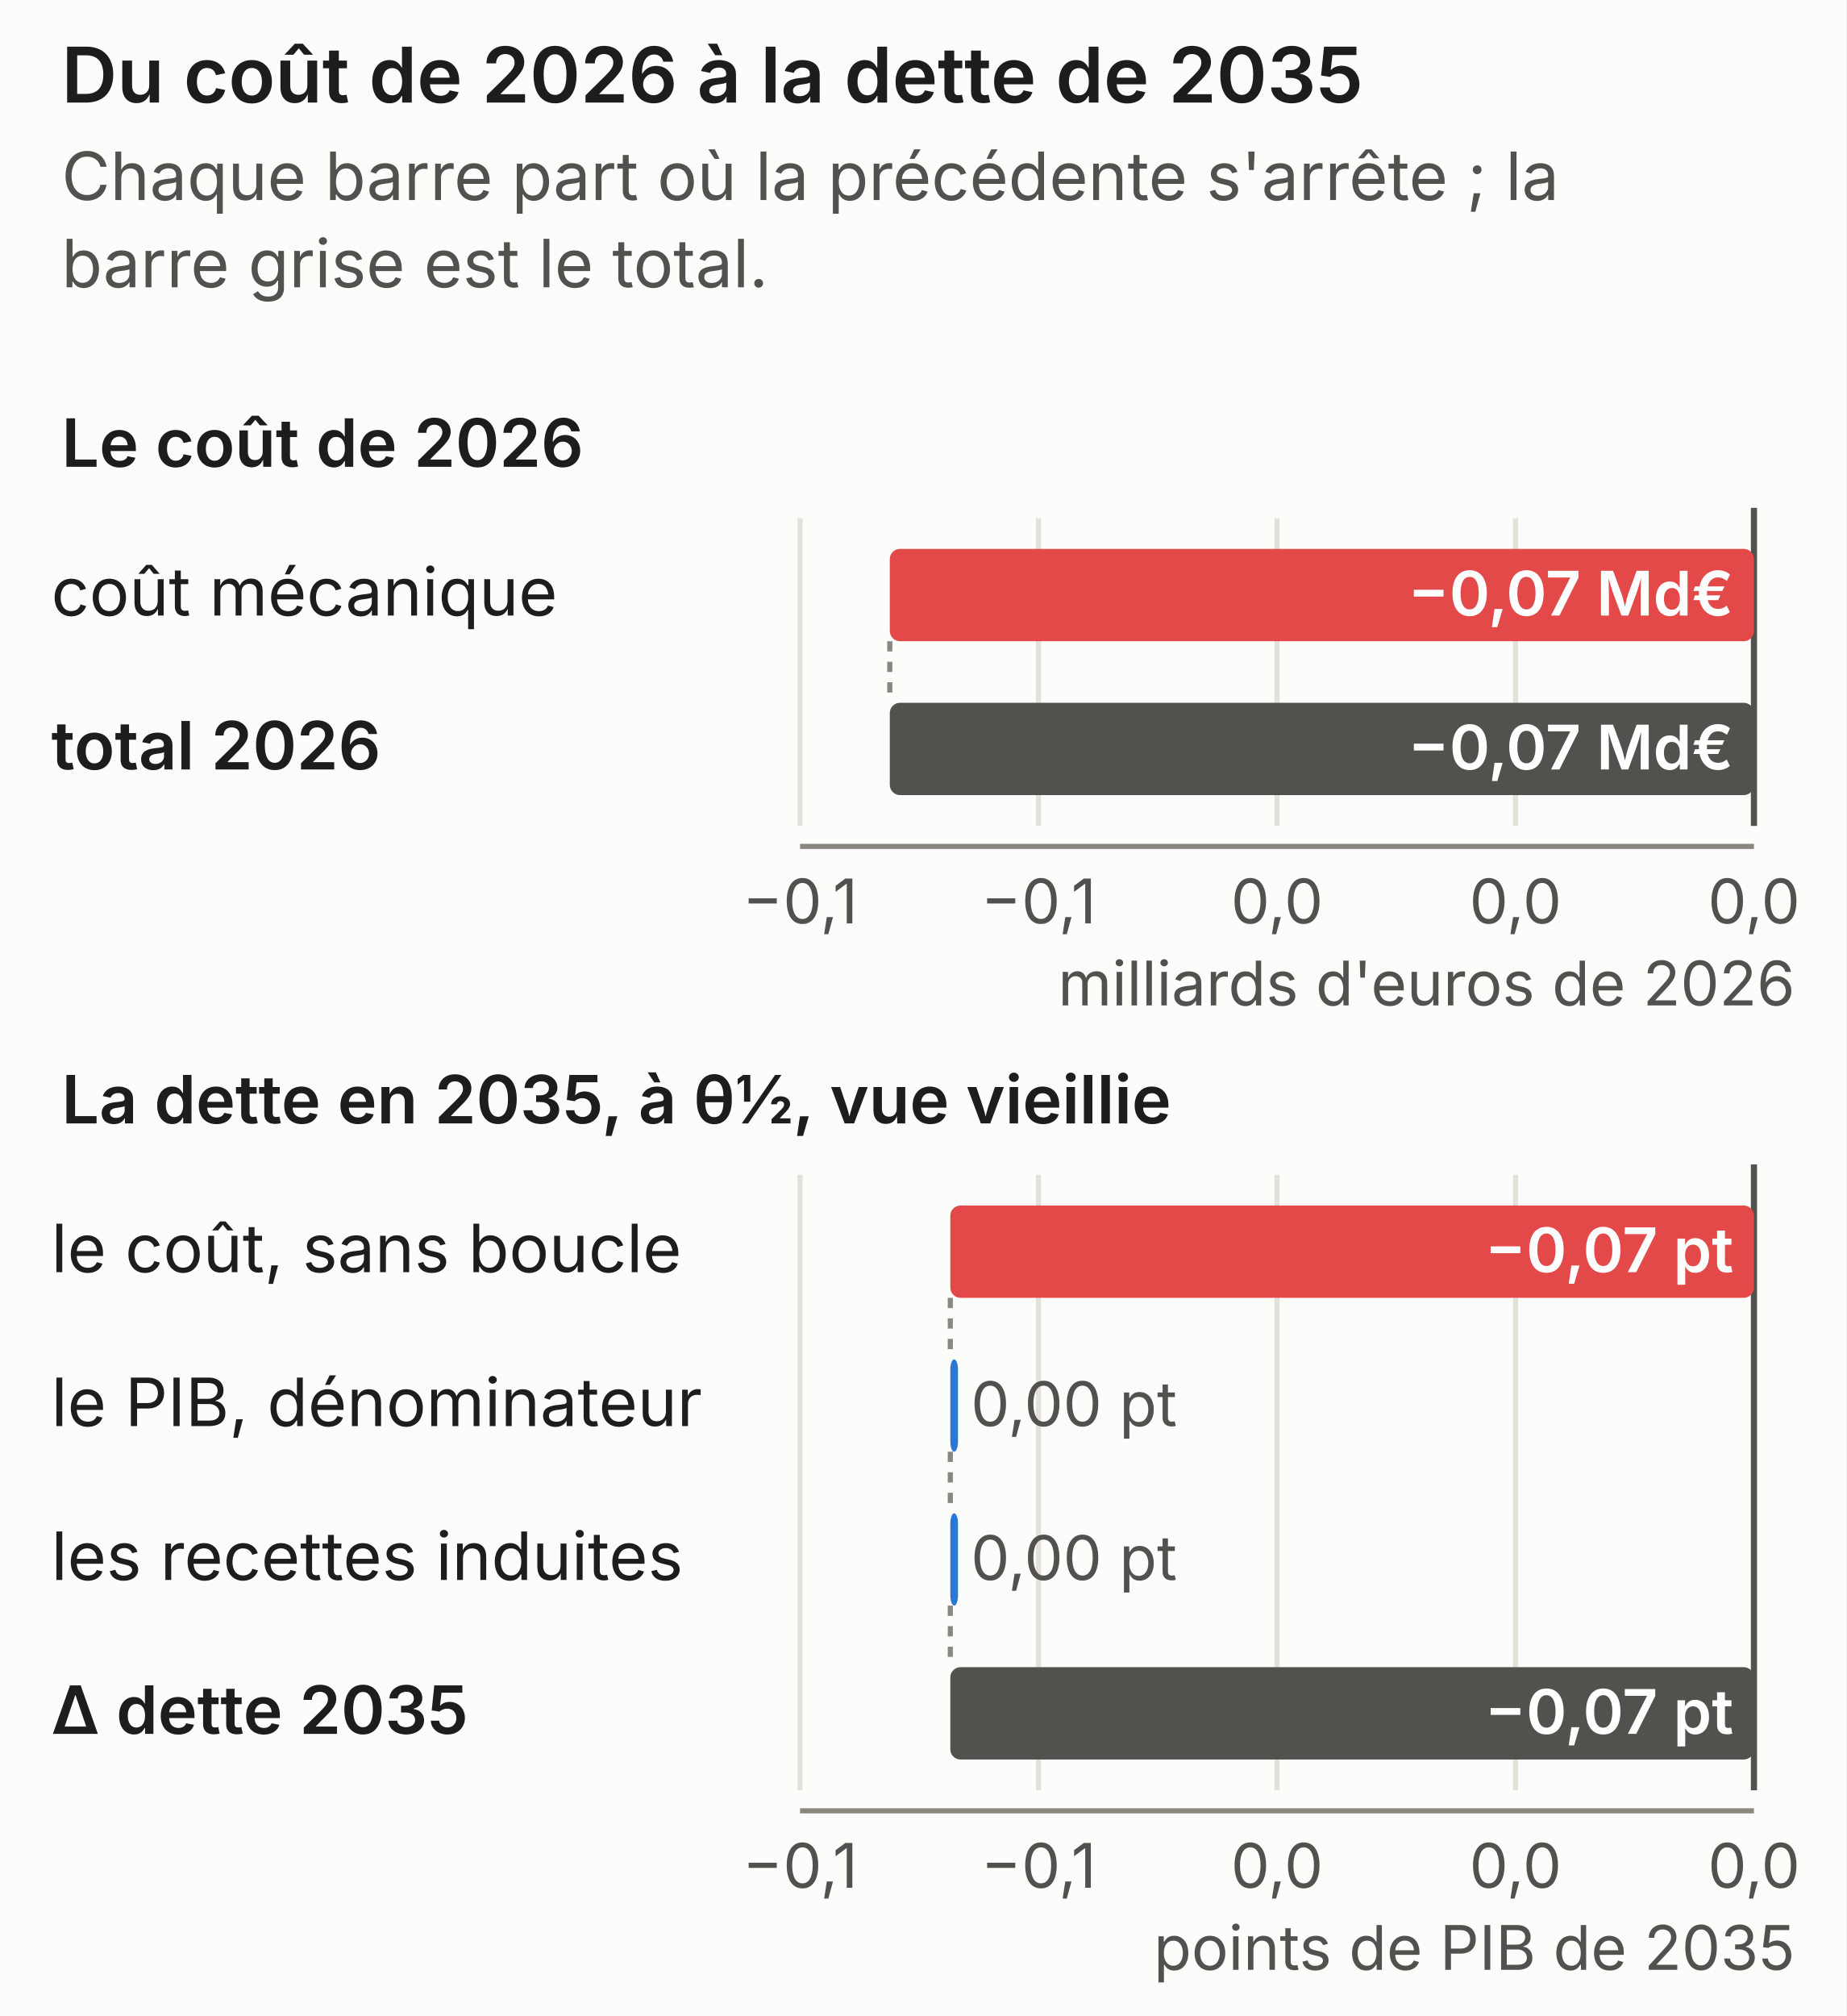
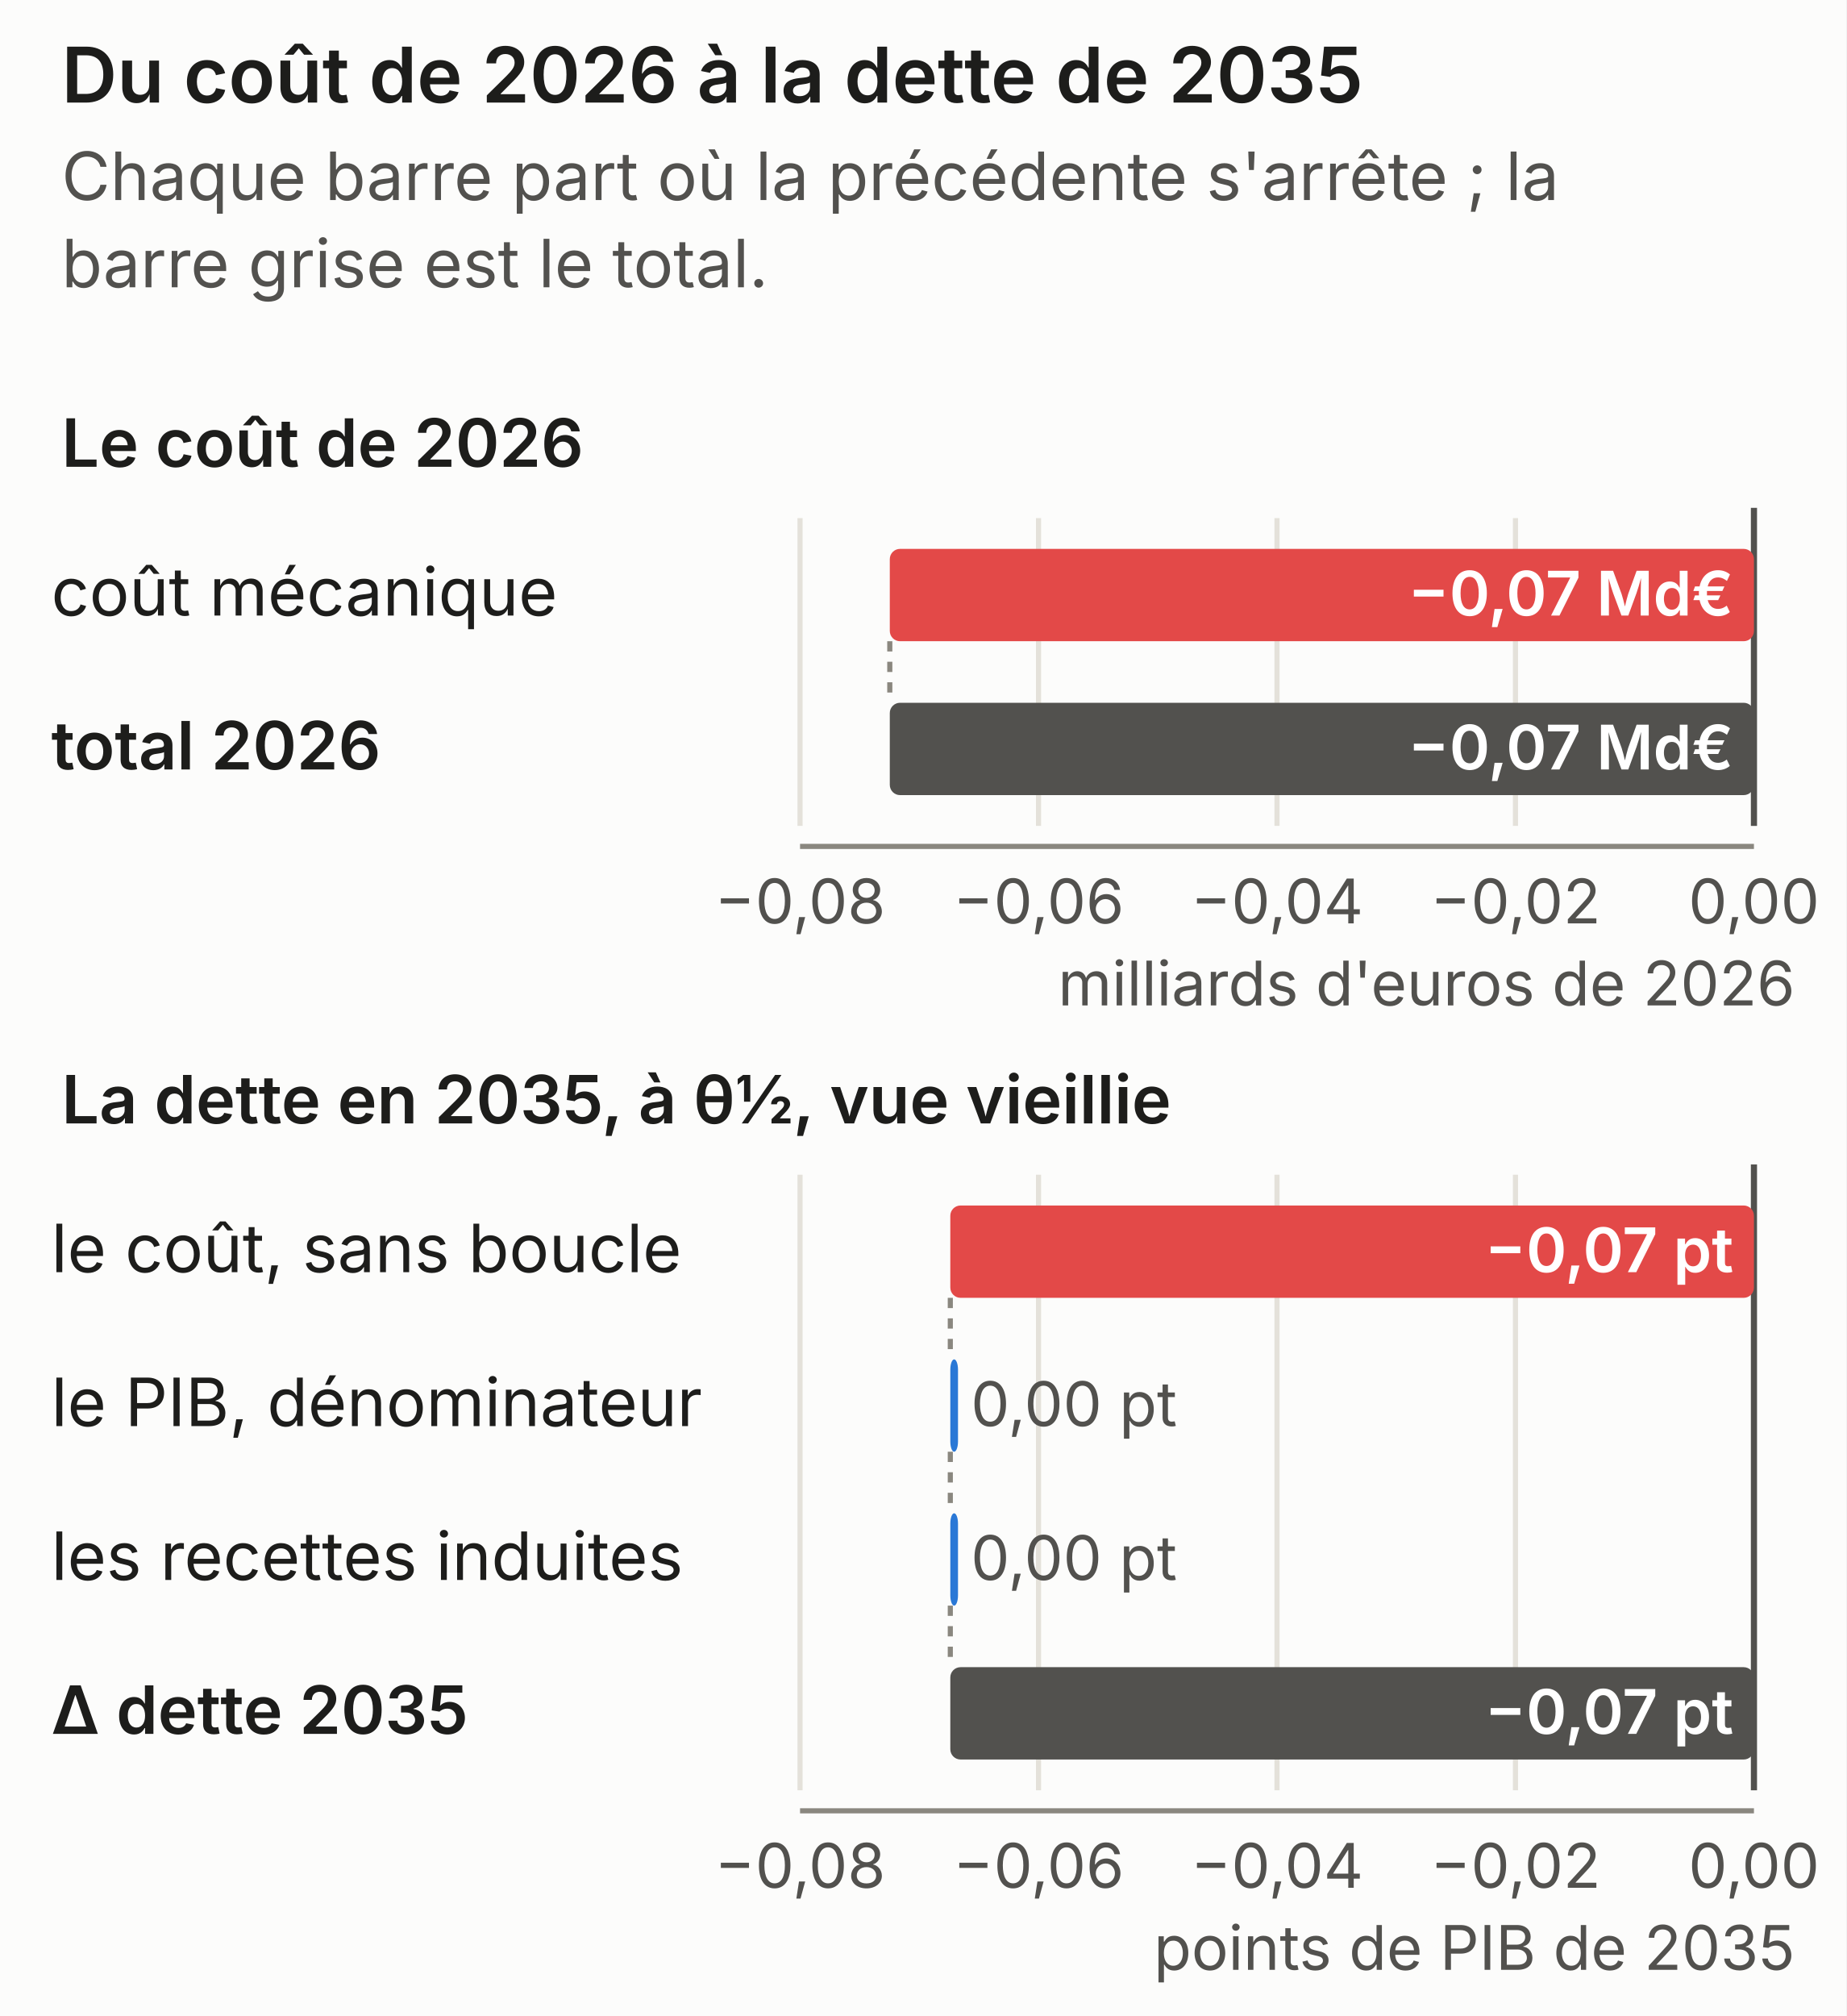
<svg xmlns="http://www.w3.org/2000/svg" viewBox="0 0 360 393" width="360" height="393" role="img" aria-labelledby="plf2027_art_74_apl-cascade-t plf2027_art_74_apl-cascade-d" font-size="13">
  <style>.g-fond{fill:#fcfcfb}.g-encre{fill:#1d1d1b}.g-doux{fill:#52514e}
.g-axe{stroke:#8a877f}.g-grille{stroke:#e4e1da}.g-zero{stroke:#52514e}
.g-s1{stroke:#2a78d6}.g-s2{stroke:#eb6834}.g-s3{stroke:#1baf7a}.g-s4{stroke:#6250d6}
.g-f1{fill:#2a78d6}.g-f2{fill:#eb6834}.g-f3{fill:#1baf7a}.g-f4{fill:#6250d6}
.g-bande{fill:#2a78d6;fill-opacity:.16}.g-plus{fill:#2a78d6}.g-moins{fill:#e34948}
.g-total{fill:#52514e}.g-lien{stroke:#8a877f}.g-sur{fill:#ffffff}
@media (prefers-color-scheme: dark){
.g-fond{fill:#1a1a19}.g-encre{fill:#ece9e2}.g-doux{fill:#c3c2b7}
.g-axe{stroke:#8f8b80}.g-grille{stroke:#33322f}.g-zero{stroke:#c3c2b7}
.g-s1{stroke:#3987e5}.g-s2{stroke:#d95926}.g-s3{stroke:#199e70}.g-s4{stroke:#9085e9}
.g-f1{fill:#3987e5}.g-f2{fill:#d95926}.g-f3{fill:#199e70}.g-f4{fill:#9085e9}
.g-bande{fill:#3987e5;fill-opacity:.24}.g-plus{fill:#3987e5}.g-moins{fill:#e66767}
.g-total{fill:#6b6862}.g-lien{stroke:#8f8b80}}
text{font-family:system-ui,-apple-system,"Segoe UI",sans-serif}</style>
  <rect class="g-fond" fill="#fcfcfb" x="0" y="0" width="360" height="393" />
  <text class="g-encre" fill="#1d1d1b" x="12" y="20" text-anchor="start" font-size="15" font-weight="600">Du coût de 2026 à la dette de 2035</text>
  <text class="g-doux" fill="#52514e" x="12" y="39" text-anchor="start">Chaque barre part où la précédente s'arrête ; la</text>
  <text class="g-doux" fill="#52514e" x="12" y="56" text-anchor="start">barre grise est le total.</text>
  <text class="g-encre" fill="#1d1d1b" x="12" y="91" text-anchor="start" font-weight="600">Le coût de 2026</text>
  <line class="g-grille" stroke="#e4e1da" stroke-width="1" x1="156" y1="101" x2="156" y2="161" />
  <line class="g-grille" stroke="#e4e1da" stroke-width="1" x1="202.5" y1="101" x2="202.5" y2="161" />
  <line class="g-grille" stroke="#e4e1da" stroke-width="1" x1="249" y1="101" x2="249" y2="161" />
  <line class="g-grille" stroke="#e4e1da" stroke-width="1" x1="295.5" y1="101" x2="295.5" y2="161" />
  <line class="g-grille" stroke="#e4e1da" stroke-width="1" x1="342" y1="101" x2="342" y2="161" />
  <line class="g-zero" stroke="#52514e" stroke-width="1.2" x1="342" y1="99" x2="342" y2="161" />
  <rect class="g-moins" fill="#e34948" x="173.5" y="107" width="168.5" height="18" rx="2" />
  <line class="g-lien" stroke="#8a877f" stroke-width="1" stroke-dasharray="2 2" x1="173.5" y1="125" x2="173.5" y2="137" />
  <text class="g-encre" fill="#1d1d1b" x="10" y="120" text-anchor="start">coût mécanique</text>
  <text class="g-sur" fill="#ffffff" x="338" y="120" text-anchor="end" font-size="12" font-weight="600">−0,07 Md€</text>
  <rect class="g-total" fill="#52514e" x="173.5" y="137" width="168.5" height="18" rx="2" />
  <text class="g-encre" fill="#1d1d1b" x="10" y="150" text-anchor="start" font-weight="600">total 2026</text>
  <text class="g-sur" fill="#ffffff" x="338" y="150" text-anchor="end" font-size="12" font-weight="600">−0,07 Md€</text>
  <line class="g-axe" stroke="#8a877f" stroke-width="1" x1="156" y1="165" x2="342" y2="165" />
-   <text class="g-doux" fill="#52514e" x="156" y="180" text-anchor="middle" font-size="12">−0,1</text>
-   <text class="g-doux" fill="#52514e" x="202.5" y="180" text-anchor="middle" font-size="12">−0,1</text>
-   <text class="g-doux" fill="#52514e" x="249" y="180" text-anchor="middle" font-size="12">0,0</text>
-   <text class="g-doux" fill="#52514e" x="295.5" y="180" text-anchor="middle" font-size="12">0,0</text>
-   <text class="g-doux" fill="#52514e" x="342" y="180" text-anchor="middle" font-size="12">0,0</text>
+   <text class="g-doux" fill="#52514e" x="156" y="180" text-anchor="middle" font-size="12">−0,08</text>
+   <text class="g-doux" fill="#52514e" x="202.5" y="180" text-anchor="middle" font-size="12">−0,06</text>
+   <text class="g-doux" fill="#52514e" x="249" y="180" text-anchor="middle" font-size="12">−0,04</text>
+   <text class="g-doux" fill="#52514e" x="295.5" y="180" text-anchor="middle" font-size="12">−0,02</text>
+   <text class="g-doux" fill="#52514e" x="342" y="180" text-anchor="middle" font-size="12">0,00</text>
  <text class="g-doux" fill="#52514e" x="350" y="196" text-anchor="end" font-size="12">milliards d'euros de 2026</text>
  <text class="g-encre" fill="#1d1d1b" x="12" y="219" text-anchor="start" font-weight="600">La dette en 2035, à θ½, vue vieillie</text>
  <line class="g-grille" stroke="#e4e1da" stroke-width="1" x1="156" y1="229" x2="156" y2="349" />
  <line class="g-grille" stroke="#e4e1da" stroke-width="1" x1="202.5" y1="229" x2="202.5" y2="349" />
  <line class="g-grille" stroke="#e4e1da" stroke-width="1" x1="249" y1="229" x2="249" y2="349" />
  <line class="g-grille" stroke="#e4e1da" stroke-width="1" x1="295.5" y1="229" x2="295.5" y2="349" />
  <line class="g-grille" stroke="#e4e1da" stroke-width="1" x1="342" y1="229" x2="342" y2="349" />
  <line class="g-zero" stroke="#52514e" stroke-width="1.2" x1="342" y1="227" x2="342" y2="349" />
  <rect class="g-moins" fill="#e34948" x="185.3" y="235" width="156.7" height="18" rx="2" />
  <line class="g-lien" stroke="#8a877f" stroke-width="1" stroke-dasharray="2 2" x1="185.3" y1="253" x2="185.3" y2="265" />
  <text class="g-encre" fill="#1d1d1b" x="10" y="248" text-anchor="start">le coût, sans boucle</text>
  <text class="g-sur" fill="#ffffff" x="338" y="248" text-anchor="end" font-size="12" font-weight="600">−0,07 pt</text>
  <rect class="g-plus" fill="#2a78d6" x="185.3" y="265" width="1.5" height="18" rx="2" />
  <line class="g-lien" stroke="#8a877f" stroke-width="1" stroke-dasharray="2 2" x1="185.3" y1="283" x2="185.3" y2="295" />
  <text class="g-encre" fill="#1d1d1b" x="10" y="278" text-anchor="start">le PIB, dénominateur</text>
  <text class="g-doux" fill="#52514e" x="189.3" y="278" text-anchor="start" font-size="12">0,00 pt</text>
  <rect class="g-plus" fill="#2a78d6" x="185.3" y="295" width="1.5" height="18" rx="2" />
  <line class="g-lien" stroke="#8a877f" stroke-width="1" stroke-dasharray="2 2" x1="185.3" y1="313" x2="185.3" y2="325" />
  <text class="g-encre" fill="#1d1d1b" x="10" y="308" text-anchor="start">les recettes induites</text>
  <text class="g-doux" fill="#52514e" x="189.3" y="308" text-anchor="start" font-size="12">0,00 pt</text>
  <rect class="g-total" fill="#52514e" x="185.3" y="325" width="156.7" height="18" rx="2" />
  <text class="g-encre" fill="#1d1d1b" x="10" y="338" text-anchor="start" font-weight="600">Δ dette 2035</text>
  <text class="g-sur" fill="#ffffff" x="338" y="338" text-anchor="end" font-size="12" font-weight="600">−0,07 pt</text>
  <line class="g-axe" stroke="#8a877f" stroke-width="1" x1="156" y1="353" x2="342" y2="353" />
-   <text class="g-doux" fill="#52514e" x="156" y="368" text-anchor="middle" font-size="12">−0,1</text>
-   <text class="g-doux" fill="#52514e" x="202.5" y="368" text-anchor="middle" font-size="12">−0,1</text>
-   <text class="g-doux" fill="#52514e" x="249" y="368" text-anchor="middle" font-size="12">0,0</text>
-   <text class="g-doux" fill="#52514e" x="295.5" y="368" text-anchor="middle" font-size="12">0,0</text>
-   <text class="g-doux" fill="#52514e" x="342" y="368" text-anchor="middle" font-size="12">0,0</text>
+   <text class="g-doux" fill="#52514e" x="156" y="368" text-anchor="middle" font-size="12">−0,08</text>
+   <text class="g-doux" fill="#52514e" x="202.5" y="368" text-anchor="middle" font-size="12">−0,06</text>
+   <text class="g-doux" fill="#52514e" x="249" y="368" text-anchor="middle" font-size="12">−0,04</text>
+   <text class="g-doux" fill="#52514e" x="295.5" y="368" text-anchor="middle" font-size="12">−0,02</text>
+   <text class="g-doux" fill="#52514e" x="342" y="368" text-anchor="middle" font-size="12">0,00</text>
  <text class="g-doux" fill="#52514e" x="350" y="384" text-anchor="end" font-size="12">points de PIB de 2035</text>
</svg>
